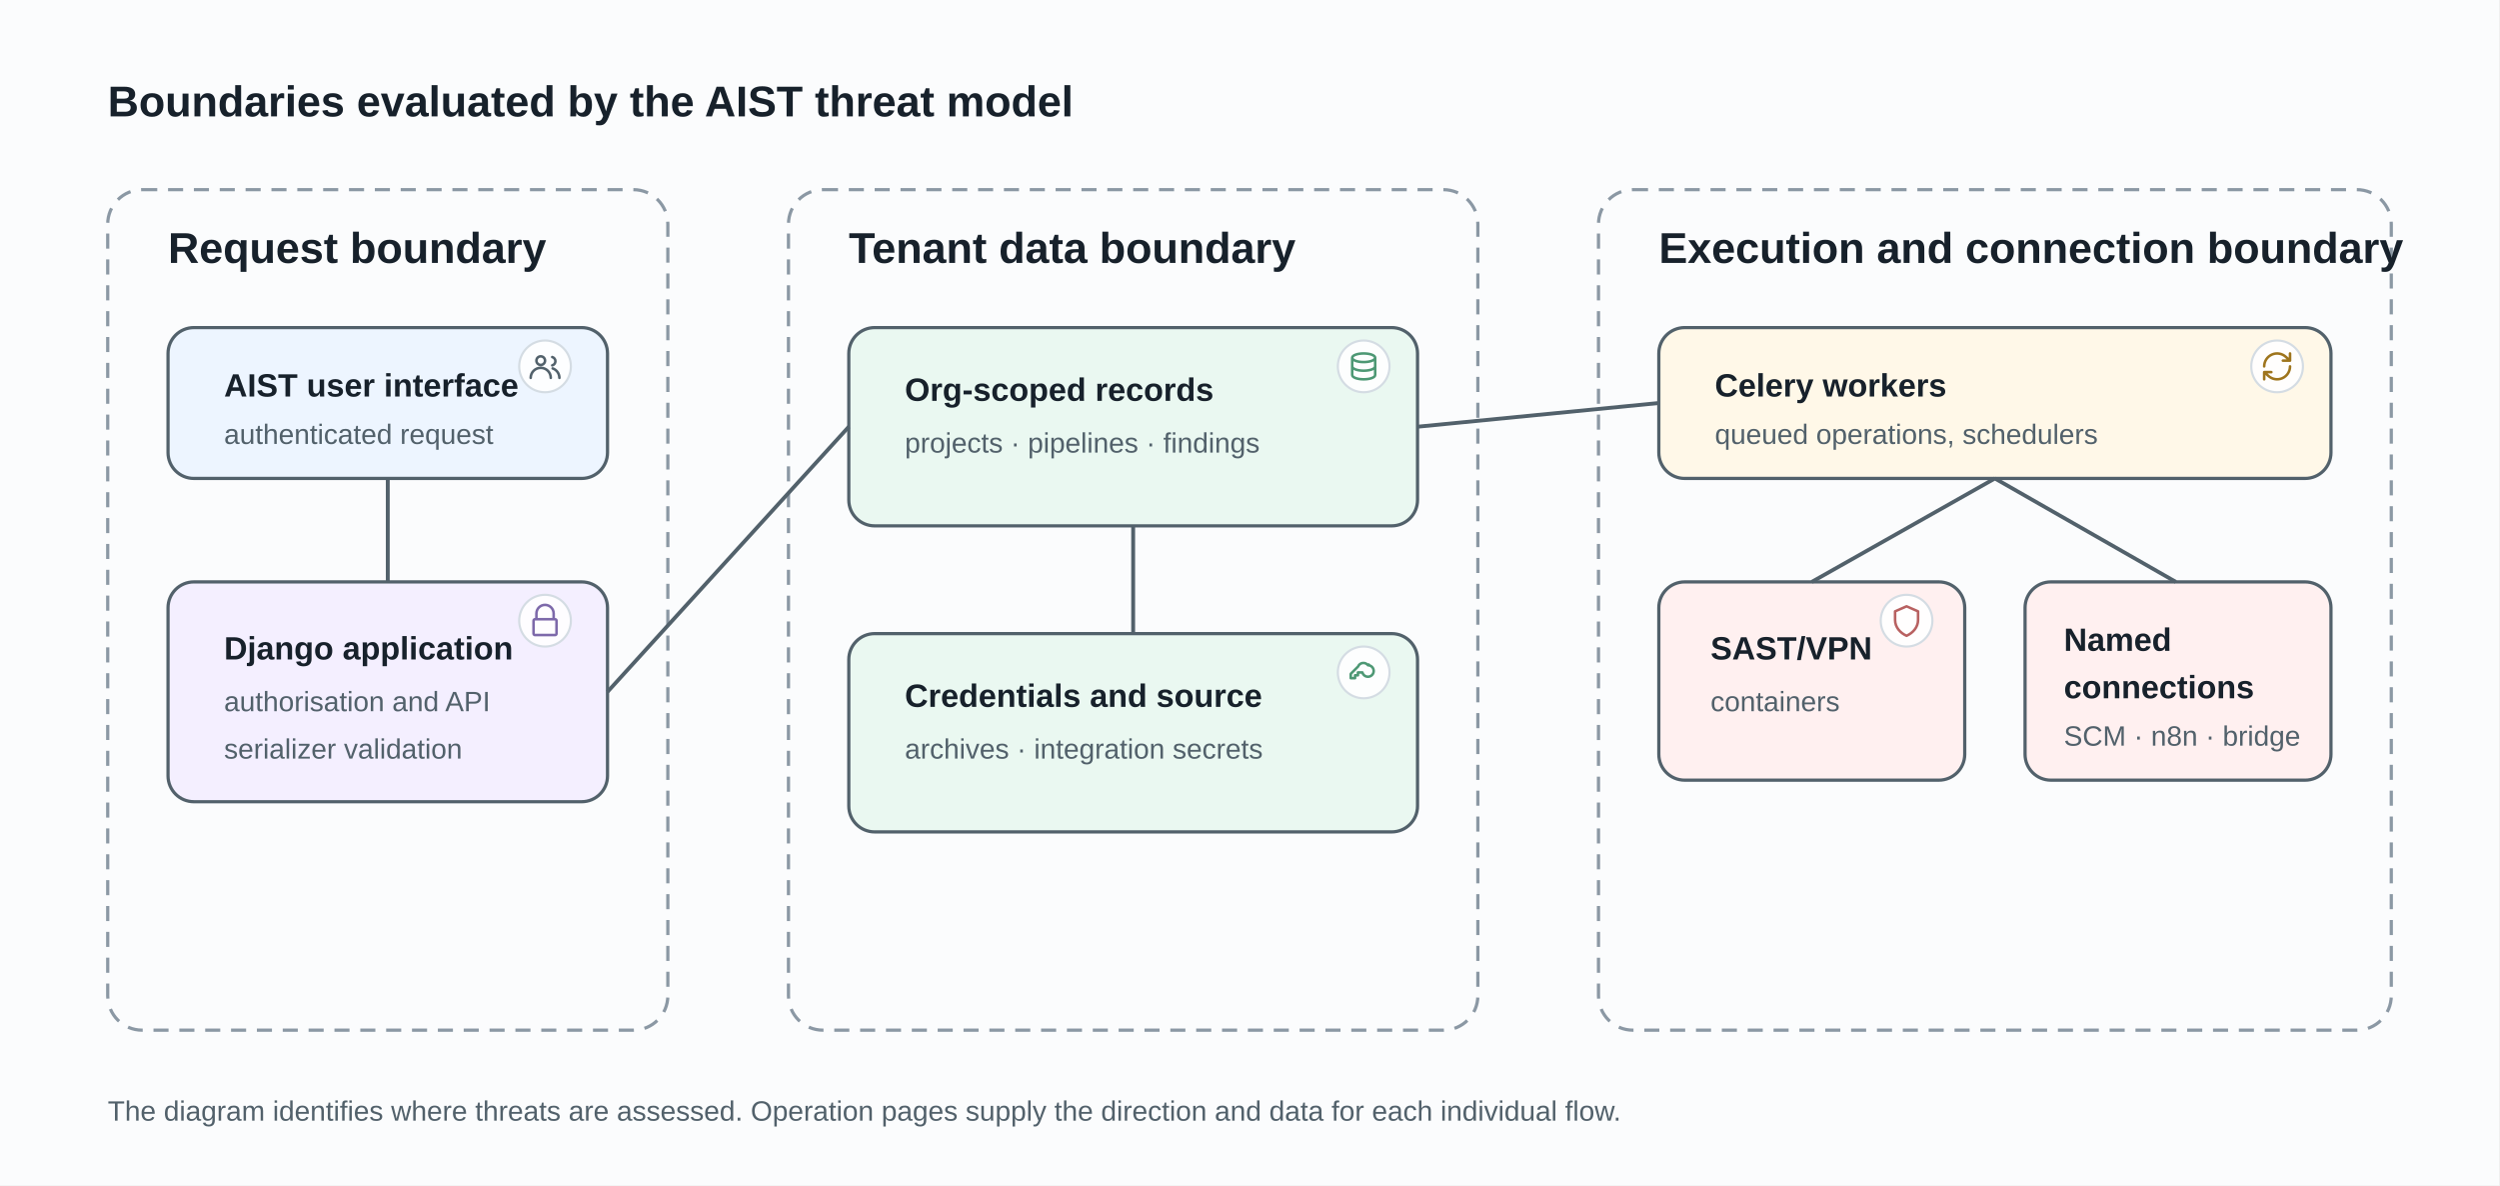
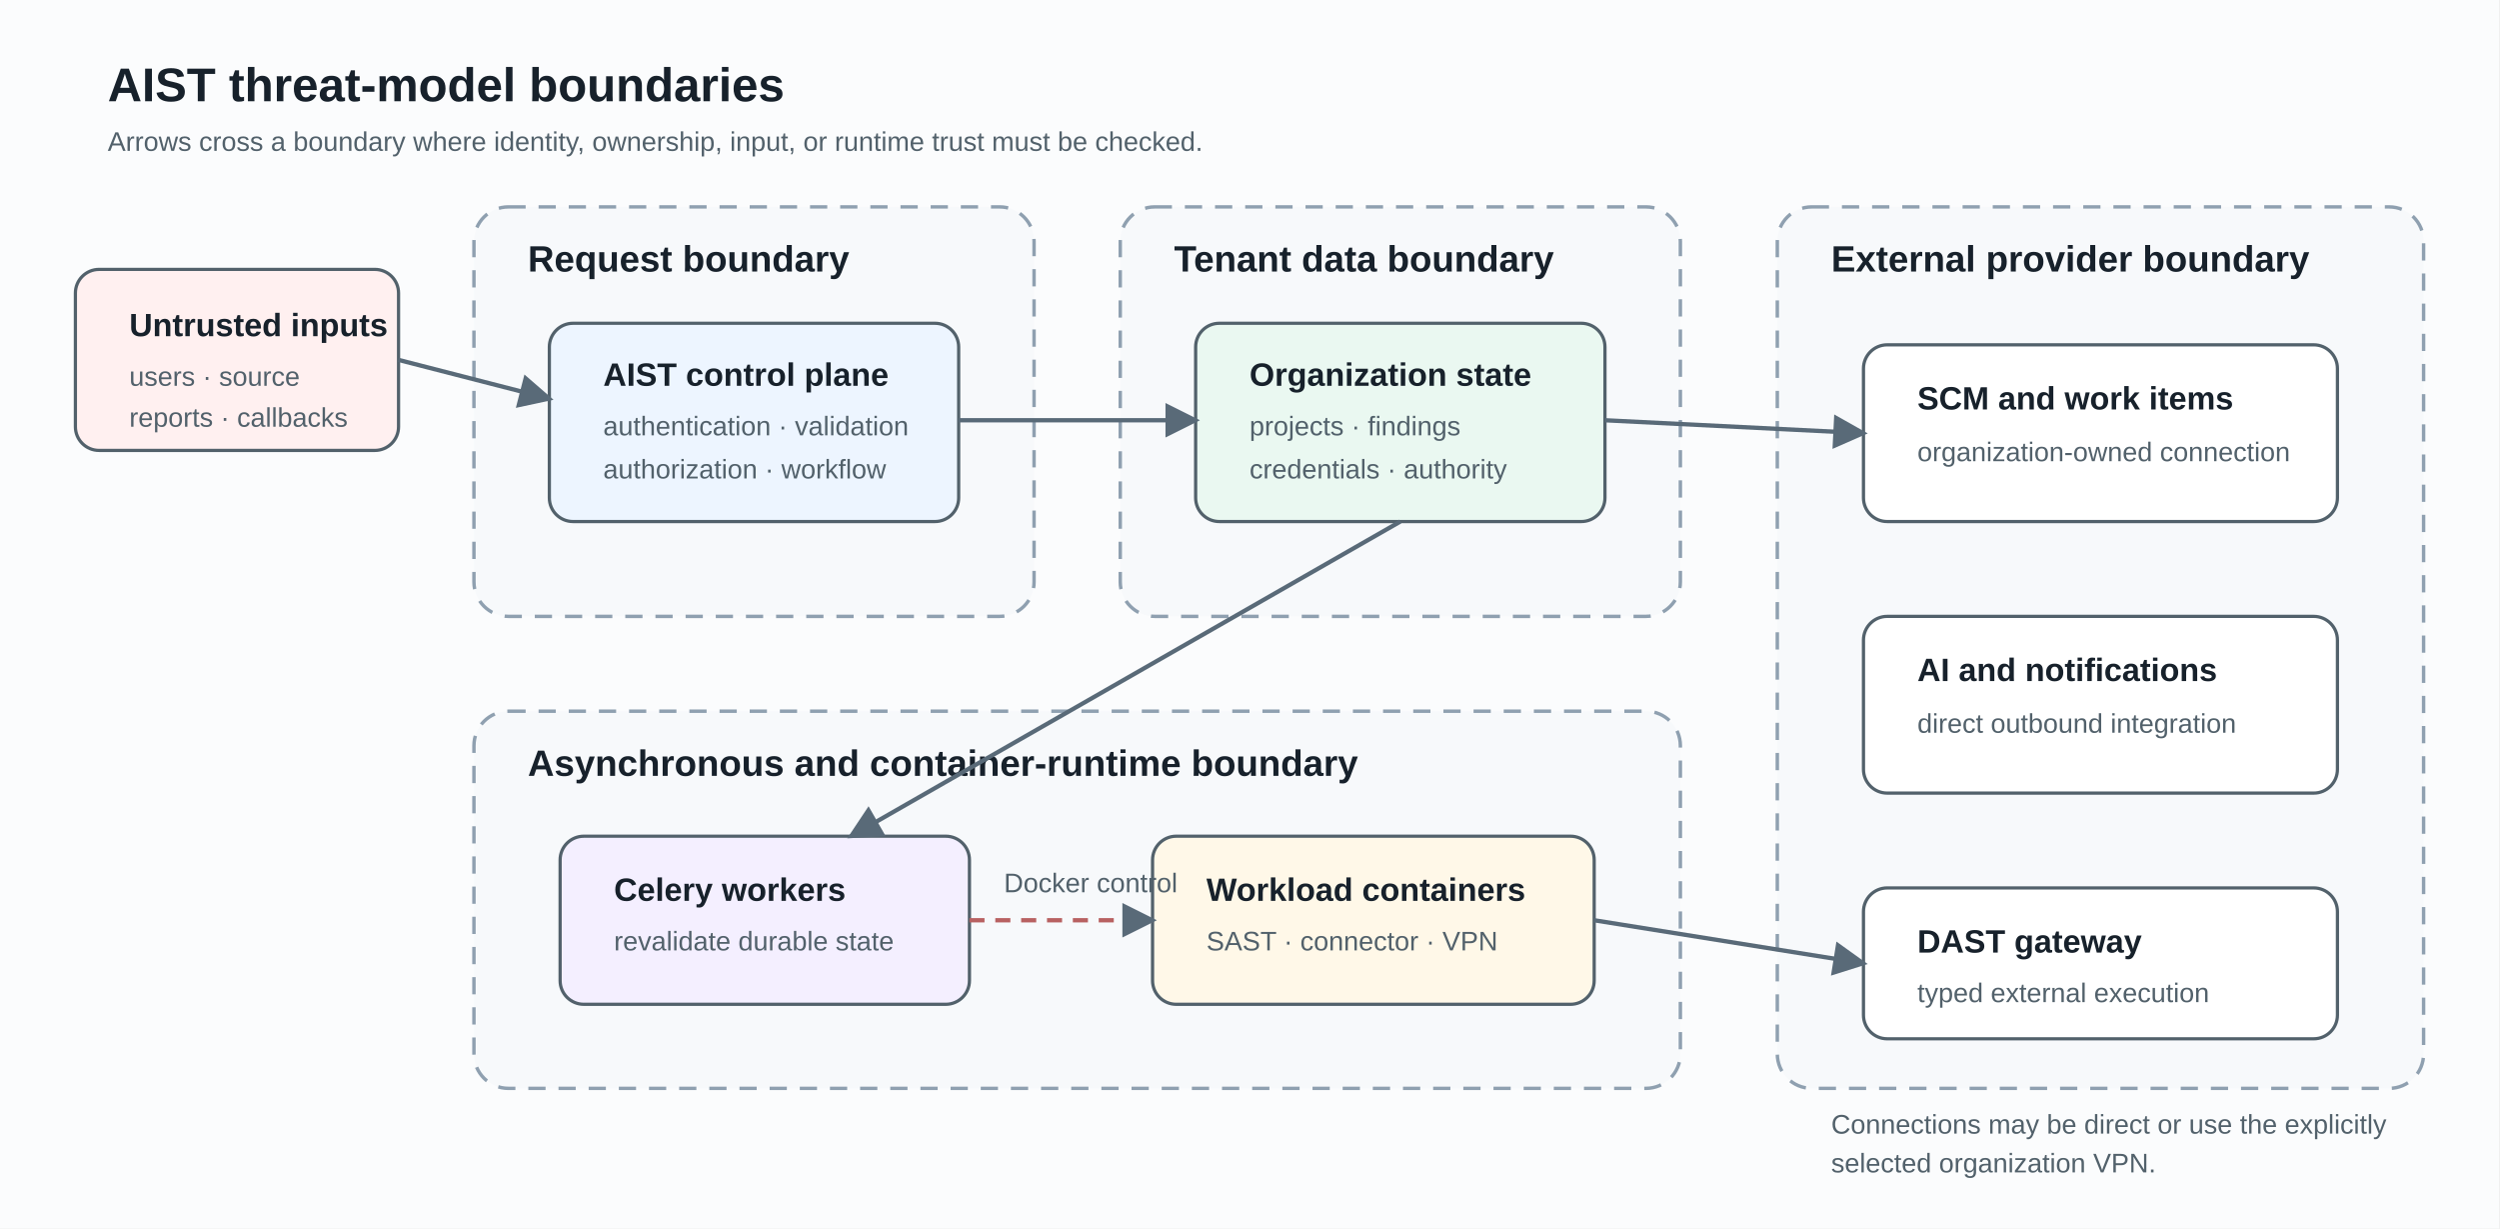
- <svg xmlns="http://www.w3.org/2000/svg" width="1160" height="550" viewBox="0 0 1160 550" role="img" aria-labelledby="title desc">
+ <svg xmlns="http://www.w3.org/2000/svg" width="1160" height="570" viewBox="0 0 1160 570" role="img" aria-labelledby="title desc">
  <defs>
-     <style>text{font-family:Arial,sans-serif;fill:#17212b}.h{font-size:20px;font-weight:700}.t{font-size:15px;font-weight:700}.s{font-size:13px;fill:#52616b}.b{stroke:#52616b;stroke-width:1.5;rx:12}.zone{fill:none;stroke:#8b98a4;stroke-width:1.5;stroke-dasharray:7 5;rx:16}.line{stroke:#52616b;stroke-width:1.8;fill:none}.chip{fill:#ffffff;fill-opacity:.9;stroke:#d4dce3;stroke-width:1}</style>
-     <symbol id="ico-users" viewBox="0 0 24 24">
-       <path fill="none" stroke="#52616b" stroke-width="1.8" stroke-linecap="round" stroke-linejoin="round" d="M9 11a3 3 0 1 0 0-6 3 3 0 0 0 0 6zM2 20a7 7 0 0 1 14 0M17 5.5a3 3 0 0 1 0 5.8M22 20a7 7 0 0 0-4.7-6.6" />
-     </symbol>
-     <symbol id="ico-lock" viewBox="0 0 24 24">
-       <path fill="none" stroke="#7d69aa" stroke-width="1.8" stroke-linecap="round" stroke-linejoin="round" d="M6 11V7a6 6 0 0 1 12 0v4M5 11h14a1 1 0 0 1 1 1v9a1 1 0 0 1-1 1H5a1 1 0 0 1-1-1v-9a1 1 0 0 1 1-1z" />
-     </symbol>
-     <symbol id="ico-database" viewBox="0 0 24 24">
-       <path fill="none" stroke="#4d9874" stroke-width="1.8" stroke-linecap="round" stroke-linejoin="round" d="M12 3c-4.4 0-8 1.3-8 3s3.6 3 8 3 8-1.3 8-3-3.6-3-8-3zM4 6v6c0 1.7 3.6 3 8 3s8-1.3 8-3V6M4 12v6c0 1.7 3.6 3 8 3s8-1.3 8-3v-6" />
-     </symbol>
-     <symbol id="ico-key" viewBox="0 0 24 24">
-       <path fill="none" stroke="#4d9874" stroke-width="1.8" stroke-linecap="round" stroke-linejoin="round" d="M15 7a4 4 0 1 1-3.9 5H8v2H6v2H3v-3l5.1-5.1A4 4 0 0 1 15 7z" />
-       <circle cx="15.5" cy="6.5" r="0.9" fill="#4d9874" stroke="none" />
-     </symbol>
-     <symbol id="ico-refresh" viewBox="0 0 24 24">
-       <path fill="none" stroke="#9e751d" stroke-width="1.8" stroke-linecap="round" stroke-linejoin="round" d="M3 12a9 9 0 0 1 15-6.7L21 8M21 3v5h-5M21 12a9 9 0 0 1-15 6.7L3 16M3 21v-5h5" />
-     </symbol>
-     <symbol id="ico-shield" viewBox="0 0 24 24">
-       <path fill="none" stroke="#b86161" stroke-width="1.8" stroke-linecap="round" stroke-linejoin="round" d="M12 2 4 5.5v6c0 5 3.5 9 8 11 4.5-2 8-6 8-11v-6z" />
-     </symbol>
+     <style>text{font-family:Arial,sans-serif;fill:#17212b}.title{font-size:22px;font-weight:700}.group{font-size:17px;font-weight:700}.name{font-size:15px;font-weight:700}.detail{font-size:12.5px;fill:#52616b}.boundary{fill:#f7f9fb;stroke:#8fa0b0;stroke-width:1.6;stroke-dasharray:8 6;rx:16}.box{stroke:#52616b;stroke-width:1.5;rx:11}.flow{fill:none;stroke:#596a78;stroke-width:2;marker-end:url(#arrow)}.priv{fill:none;stroke:#b86161;stroke-width:2;stroke-dasharray:7 5;marker-end:url(#arrow)}</style>
+     <marker id="arrow" markerWidth="8" markerHeight="8" refX="7" refY="4" orient="auto">
+       <path d="M0 0L8 4L0 8Z" fill="#596a78" />
+     </marker>
  </defs>
-   <rect width="1160" height="550" fill="#fbfcfd" />
-   <text x="50" y="54" class="h">Boundaries evaluated by the AIST threat model</text>
-   <rect x="50" y="88" width="260" height="390" class="zone" />
-   <text x="78" y="122" class="h">Request boundary</text>
-   <rect x="78" y="152" width="204" height="70" class="b" fill="#edf5ff" />
-   <text x="104" y="184" class="t">AIST user interface</text>
-   <text x="104" y="206" class="s">authenticated request</text>
-   <circle cx="253" cy="170" r="12" class="chip" />
-   <use href="#ico-users" x="245" y="162" width="16" height="16" />
-   <rect x="78" y="270" width="204" height="102" class="b" fill="#f4efff" stroke="#7d69aa" />
-   <text x="104" y="306" class="t">Django application</text>
-   <text x="104" y="330" class="s">authorisation and API</text>
-   <text x="104" y="352" class="s">serializer validation</text>
-   <circle cx="253" cy="288" r="12" class="chip" />
-   <use href="#ico-lock" x="245" y="280" width="16" height="16" />
-   <rect x="366" y="88" width="320" height="390" class="zone" />
-   <text x="394" y="122" class="h">Tenant data boundary</text>
-   <rect x="394" y="152" width="264" height="92" class="b" fill="#eaf8f1" stroke="#4d9874" />
-   <text x="420" y="186" class="t">Org-scoped records</text>
-   <text x="420" y="210" class="s">projects · pipelines · findings</text>
-   <circle cx="633" cy="170" r="12" class="chip" />
-   <use href="#ico-database" x="625" y="162" width="16" height="16" />
-   <rect x="394" y="294" width="264" height="92" class="b" fill="#eaf8f1" stroke="#4d9874" />
-   <text x="420" y="328" class="t">Credentials and source</text>
-   <text x="420" y="352" class="s">archives · integration secrets</text>
-   <circle cx="633" cy="312" r="12" class="chip" />
-   <use href="#ico-key" x="625" y="304" width="16" height="16" />
-   <rect x="742" y="88" width="368" height="390" class="zone" />
-   <text x="770" y="122" class="h">Execution and connection boundary</text>
-   <rect x="770" y="152" width="312" height="70" class="b" fill="#fff8e8" stroke="#9e751d" />
-   <text x="796" y="184" class="t">Celery workers</text>
-   <text x="796" y="206" class="s">queued operations, schedulers</text>
-   <circle cx="1057" cy="170" r="12" class="chip" />
-   <use href="#ico-refresh" x="1049" y="162" width="16" height="16" />
-   <rect x="770" y="270" width="142" height="92" class="b" fill="#fff0f0" stroke="#b86161" />
-   <text x="794" y="306" class="t">SAST/VPN</text>
-   <text x="794" y="330" class="s">containers</text>
-   <circle cx="885" cy="288" r="12" class="chip" />
-   <use href="#ico-shield" x="877" y="280" width="16" height="16" />
-   <rect x="940" y="270" width="142" height="92" class="b" fill="#fff0f0" stroke="#b86161" />
-   <text x="958" y="302" class="t">Named</text>
-   <text x="958" y="324" class="t">connections</text>
-   <text x="958" y="346" class="s">SCM · n8n · bridge</text>
-   <path d="M180 222L180 270M282 321L394 198M526 244L526 294M658 198L770 187M926 222L841 270M926 222L1010 270" class="line" />
-   <text x="50" y="520" class="s">The diagram identifies where threats are assessed. Operation pages supply the direction and data for each individual flow.</text>
+   <rect width="1160" height="570" fill="#fbfcfd" />
+   <text x="50" y="47" class="title">AIST threat-model boundaries</text>
+   <text x="50" y="70" class="detail">Arrows cross a boundary where identity, ownership, input, or runtime trust must be checked.</text>
+   <rect x="35" y="125" width="150" height="84" class="box" fill="#fff0f0" />
+   <text x="60" y="156" class="name">Untrusted inputs</text>
+   <text x="60" y="179" class="detail">users · source</text>
+   <text x="60" y="198" class="detail">reports · callbacks</text>
+   <rect x="220" y="96" width="260" height="190" class="boundary" />
+   <text x="245" y="126" class="group">Request boundary</text>
+   <rect x="255" y="150" width="190" height="92" class="box" fill="#edf5ff" />
+   <text x="280" y="179" class="name">AIST control plane</text>
+   <text x="280" y="202" class="detail">authentication · validation</text>
+   <text x="280" y="222" class="detail">authorization · workflow</text>
+   <path d="M185 167L255 185" class="flow" />
+   <rect x="520" y="96" width="260" height="190" class="boundary" />
+   <text x="545" y="126" class="group">Tenant data boundary</text>
+   <rect x="555" y="150" width="190" height="92" class="box" fill="#eaf8f1" />
+   <text x="580" y="179" class="name">Organization state</text>
+   <text x="580" y="202" class="detail">projects · findings</text>
+   <text x="580" y="222" class="detail">credentials · authority</text>
+   <path d="M445 195L555 195" class="flow" />
+   <rect x="220" y="330" width="560" height="175" class="boundary" />
+   <text x="245" y="360" class="group">Asynchronous and container-runtime boundary</text>
+   <rect x="260" y="388" width="190" height="78" class="box" fill="#f4efff" />
+   <text x="285" y="418" class="name">Celery workers</text>
+   <text x="285" y="441" class="detail">revalidate durable state</text>
+   <rect x="535" y="388" width="205" height="78" class="box" fill="#fff8e8" />
+   <text x="560" y="418" class="name">Workload containers</text>
+   <text x="560" y="441" class="detail">SAST · connector · VPN</text>
+   <path d="M650 242L395 388" class="flow" />
+   <path d="M450 427L535 427" class="priv" />
+   <text x="466" y="414" class="detail">Docker control</text>
+   <rect x="825" y="96" width="300" height="409" class="boundary" />
+   <text x="850" y="126" class="group">External provider boundary</text>
+   <rect x="865" y="160" width="220" height="82" class="box" fill="#ffffff" />
+   <text x="890" y="190" class="name">SCM and work items</text>
+   <text x="890" y="214" class="detail">organization-owned connection</text>
+   <rect x="865" y="286" width="220" height="82" class="box" fill="#ffffff" />
+   <text x="890" y="316" class="name">AI and notifications</text>
+   <text x="890" y="340" class="detail">direct outbound integration</text>
+   <rect x="865" y="412" width="220" height="70" class="box" fill="#ffffff" />
+   <text x="890" y="442" class="name">DAST gateway</text>
+   <text x="890" y="465" class="detail">typed external execution</text>
+   <path d="M745 195L865 201" class="flow" />
+   <path d="M740 427L865 447" class="flow" />
+   <text x="850" y="526" class="detail">Connections may be direct or use the explicitly</text>
+   <text x="850" y="544" class="detail">selected organization VPN.</text>
</svg>
